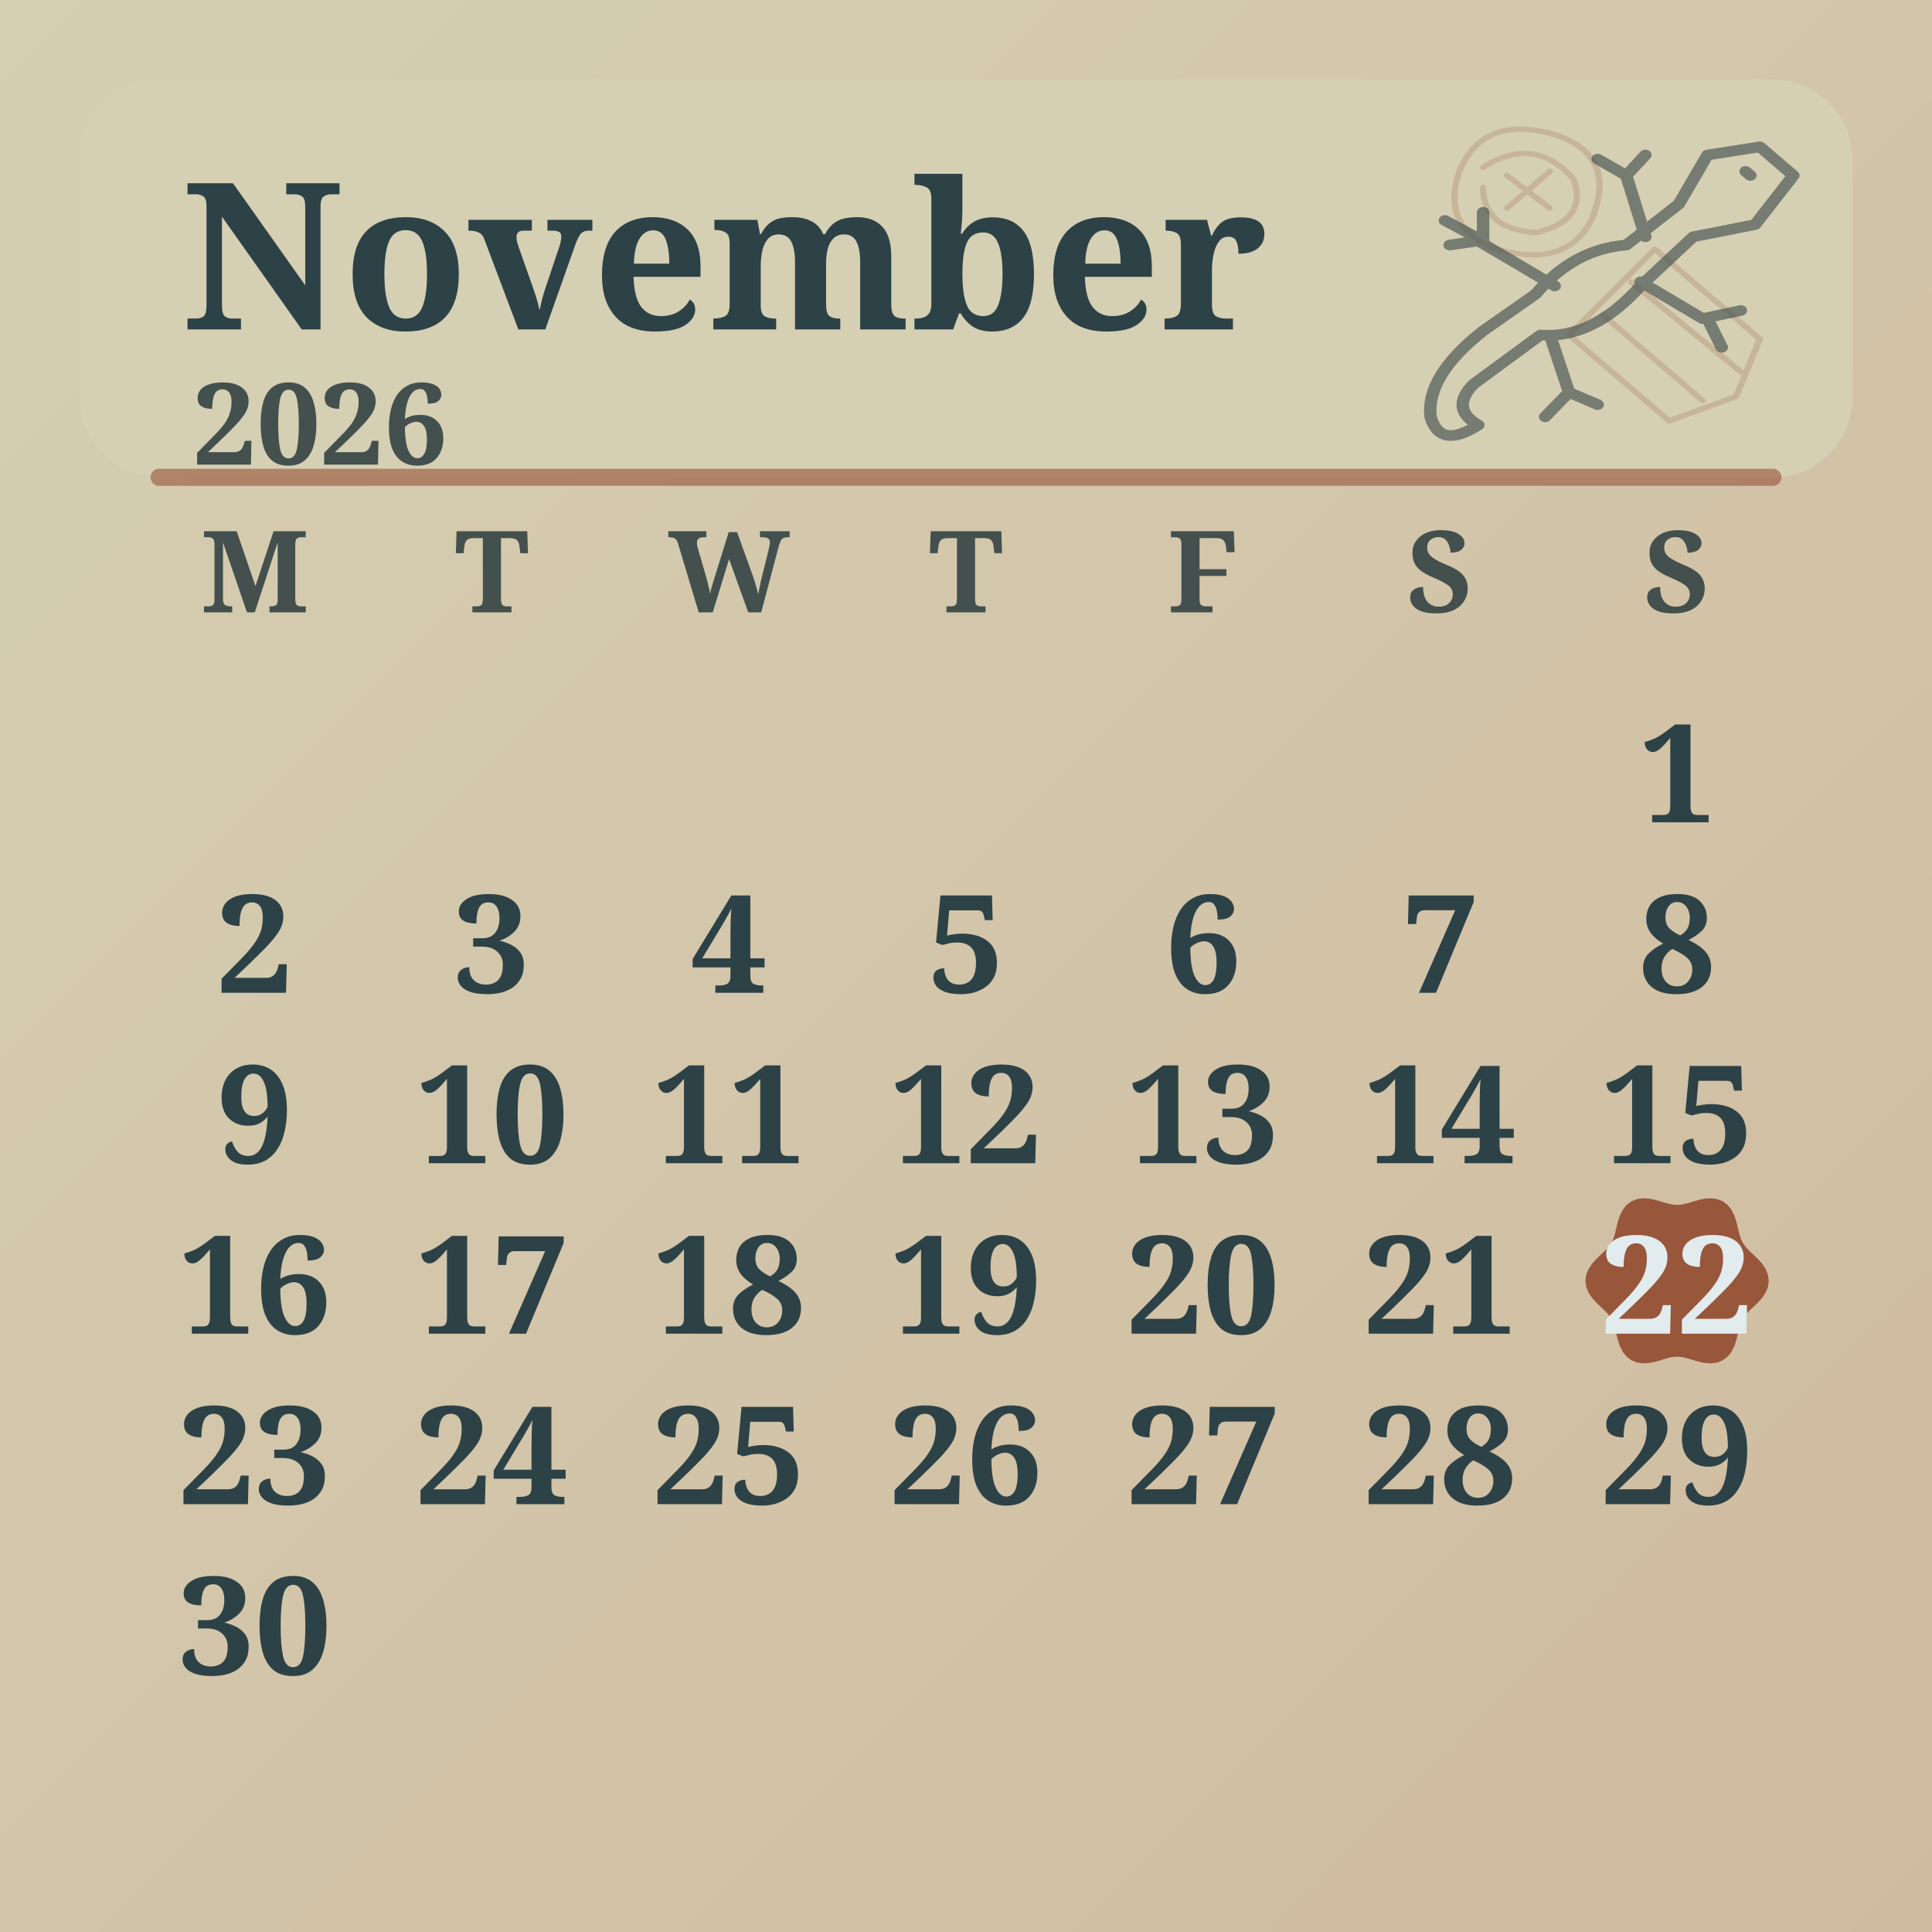
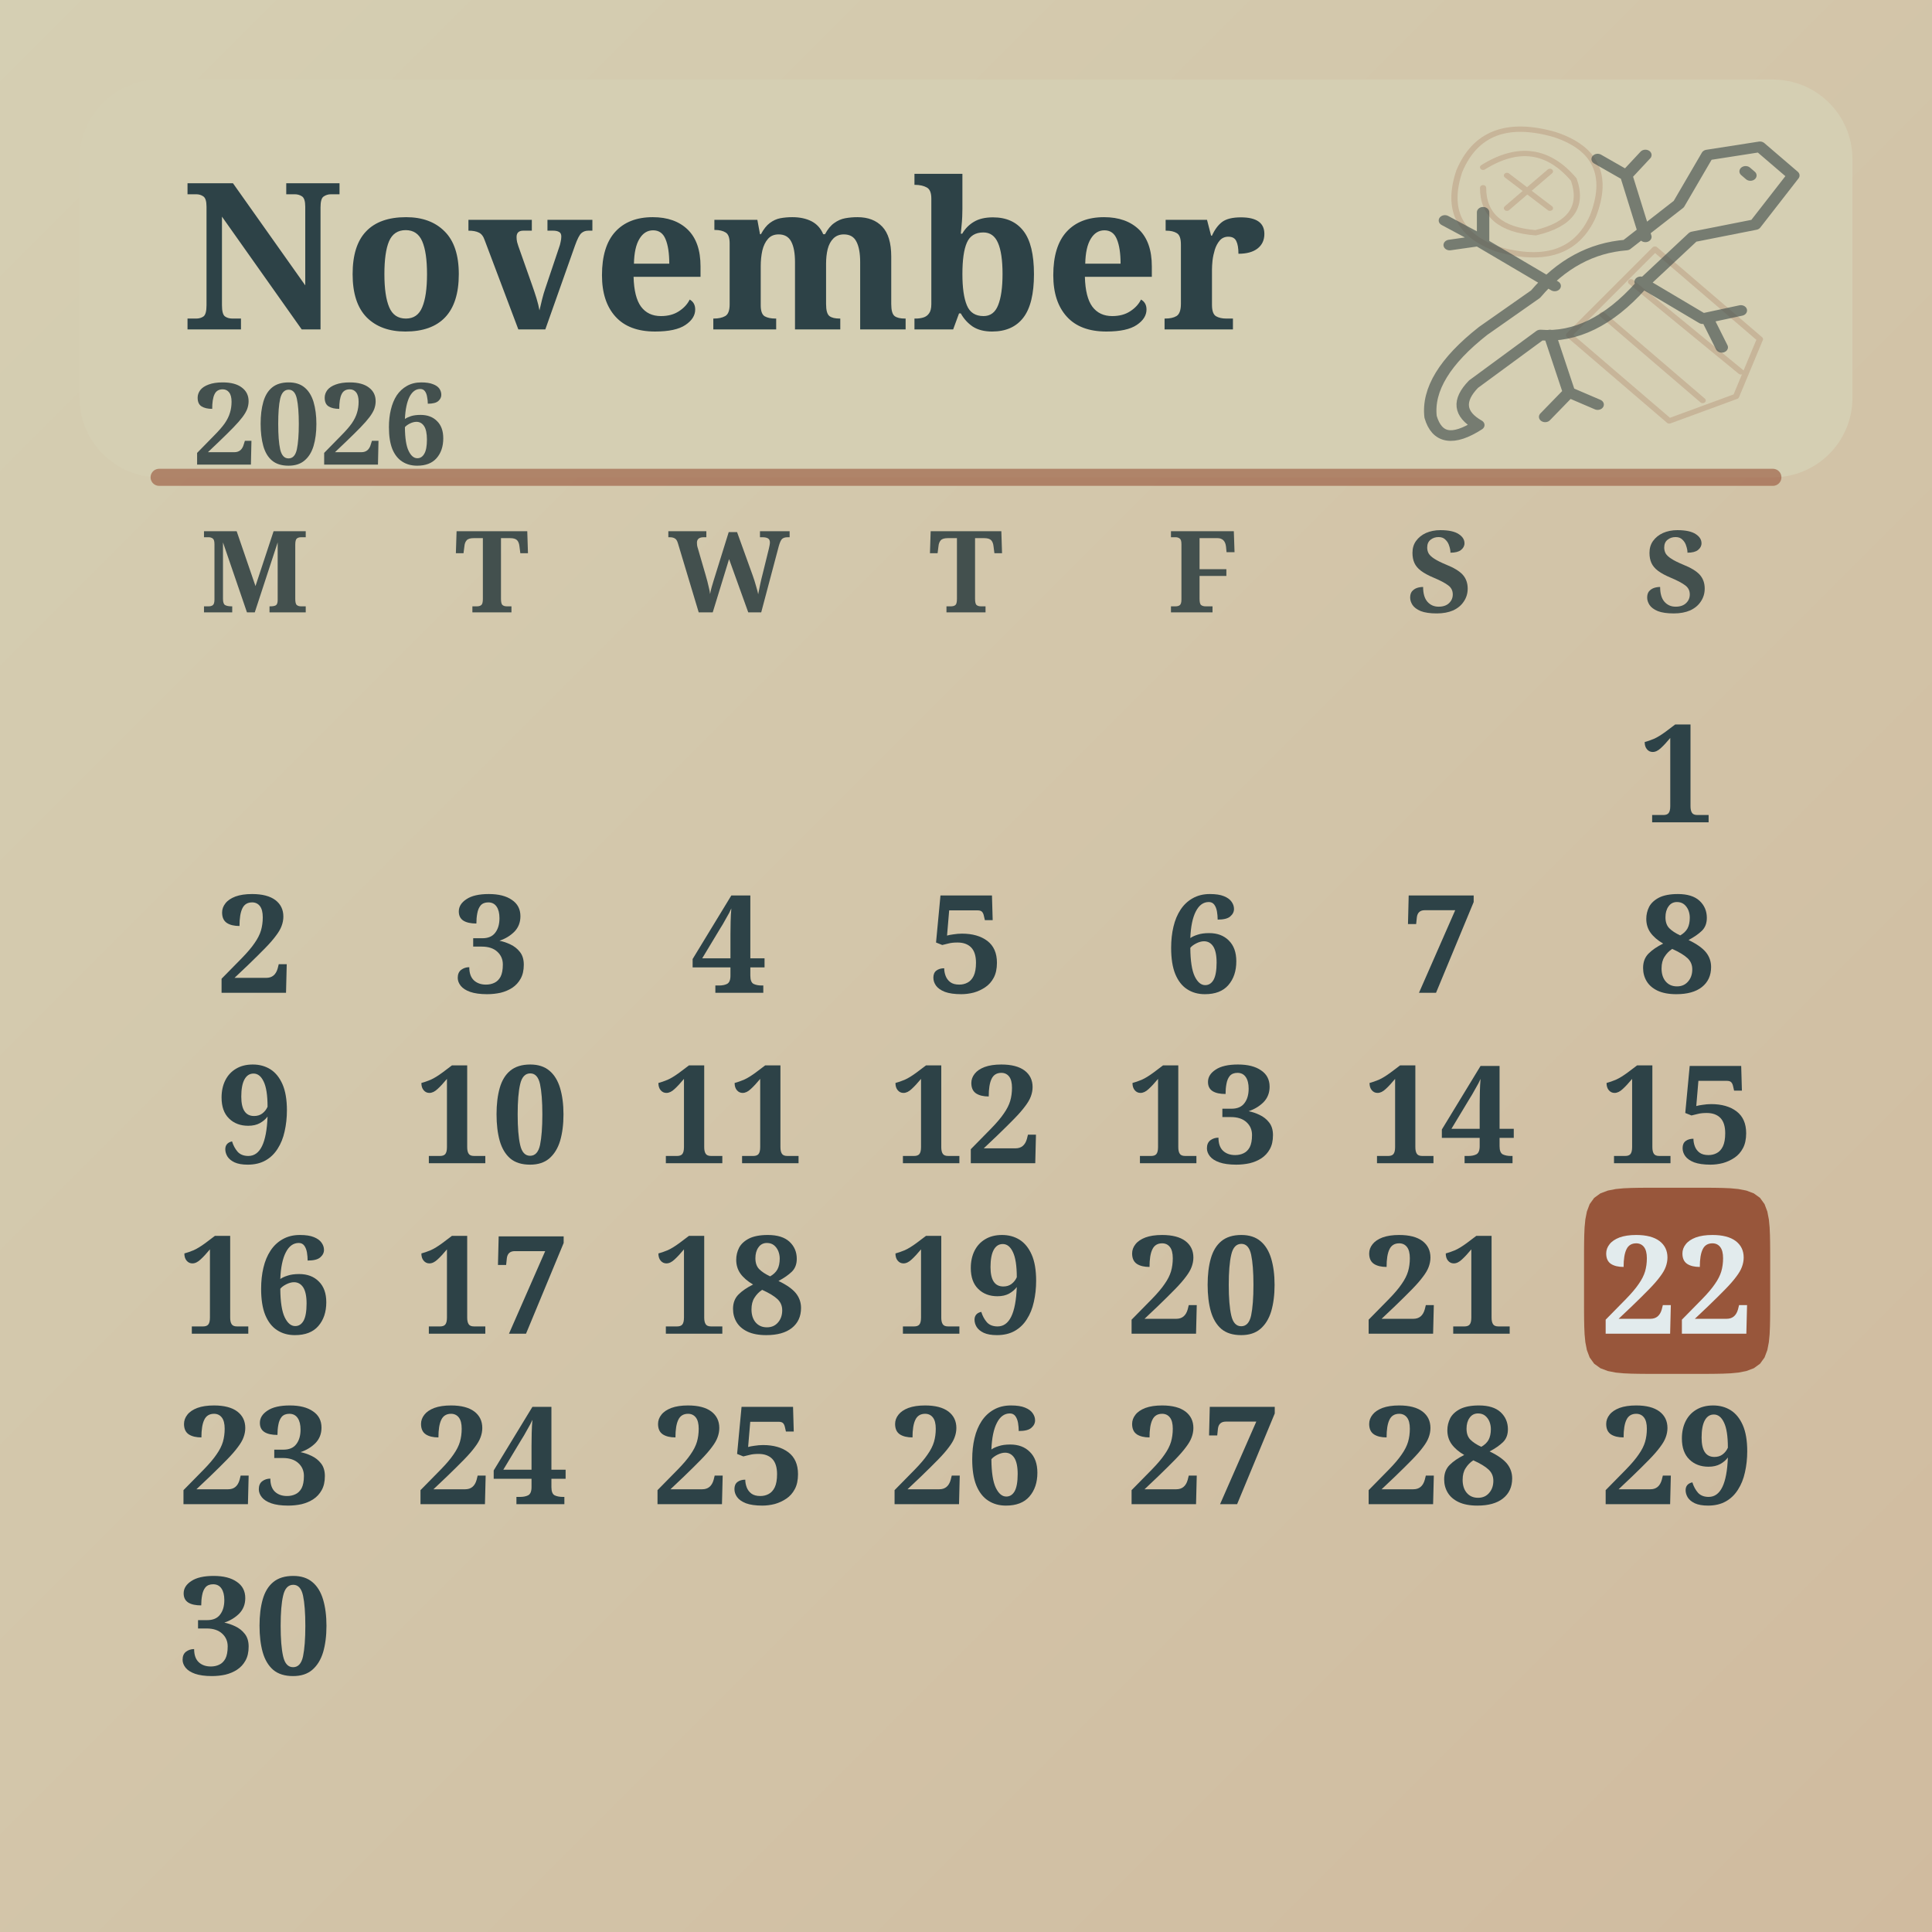
<svg xmlns="http://www.w3.org/2000/svg" width="170" height="170" viewBox="0 0 170 170">
  <defs>
    <linearGradient id="paint" x1="0" y1="0" x2="1" y2="1">
      <stop stop-color="#D5CFB3" />
      <stop offset="1" stop-color="#D0BB9F" />
    </linearGradient>
  </defs>
  <rect width="170" height="170" fill="url(#paint)" />
  <g font-family="Georgia,serif" style="font-variant-numeric:tabular-nums">
    <rect x="7" y="7" width="156" height="35" rx="7" fill="#D5CFB3" opacity="1" />
    <line x1="14" y1="42" x2="156" y2="42" stroke="#98563B" opacity="0.62" stroke-width="1.5" stroke-linecap="round" />
    <path d="M 20 28 Q 25 14 40 19 Q 53 24 48 39 Q 43 52 28 47 Q 16 42 20 28 Z M 25 27 Q 36 19 44 30 Q 47 40 36 43 Q 25 42 25 32 M 61 47 L 83 69 L 78 83 L 64 89 L 43 68 Z M 50 63 L 71 84 M 56 55 L 79 77 M 30 29 L 39 37 M 39 28 L 30 37" transform="translate(120 5) scale(0.42 0.36)" fill="none" stroke="#98563B" stroke-width="1.3" stroke-linecap="round" stroke-linejoin="round" opacity="0.22" />
    <path d="M 25 67 Q 13 78 14 88 Q 16 96 24 90 Q 18 86 23 80 L 37 68 Q 48 69 58 56 L 69 44 L 82 41 L 90 29 L 83 22 L 72 24 L 66 36 L 55 46 Q 44 47 36 58 L 25 67 M 40 56 L 24 45 L 18 46 M 25 45 L 25 38 M 25 45 L 17 40 M 59 44 L 55 29 L 59 24 M 55 29 L 49 25 M 58 55 L 71 64 L 79 62 M 72 64 L 75 71 M 39 68 L 43 82 L 49 85 M 43 82 L 38 88 M 80 28 L 81 29" transform="translate(120 5) scale(0.42 0.36)" fill="none" stroke="#43504E" stroke-width="2.6" stroke-linecap="round" stroke-linejoin="round" opacity="0.65" />
    <text x="16" y="22" font-size="18" font-weight="700" fill="#2D4247" text-anchor="start" dominant-baseline="central" alignment-baseline="central">November</text>
    <text x="17" y="37" font-size="10" font-weight="600" fill="#43504E" text-anchor="start" dominant-baseline="central" alignment-baseline="central">2026</text>
    <text x="22.429" y="50" font-size="10" font-weight="600" fill="#43504E" text-anchor="middle" dominant-baseline="central" alignment-baseline="central">M</text>
    <text x="43.286" y="50" font-size="10" font-weight="600" fill="#43504E" text-anchor="middle" dominant-baseline="central" alignment-baseline="central">T</text>
    <text x="64.143" y="50" font-size="10" font-weight="600" fill="#43504E" text-anchor="middle" dominant-baseline="central" alignment-baseline="central">W</text>
    <text x="85" y="50" font-size="10" font-weight="600" fill="#43504E" text-anchor="middle" dominant-baseline="central" alignment-baseline="central">T</text>
    <text x="105.857" y="50" font-size="10" font-weight="600" fill="#43504E" text-anchor="middle" dominant-baseline="central" alignment-baseline="central">F</text>
    <text x="126.714" y="50" font-size="10" font-weight="600" fill="#43504E" text-anchor="middle" dominant-baseline="central" alignment-baseline="central">S</text>
    <text x="147.571" y="50" font-size="10" font-weight="600" fill="#43504E" text-anchor="middle" dominant-baseline="central" alignment-baseline="central">S</text>
    <text x="147.571" y="67.7" font-size="12" font-weight="550" fill="#2D4247" text-anchor="middle" dominant-baseline="central" alignment-baseline="central">1</text>
    <text x="22.429" y="82.7" font-size="12" font-weight="550" fill="#2D4247" text-anchor="middle" dominant-baseline="central" alignment-baseline="central">2</text>
    <text x="43.286" y="82.7" font-size="12" font-weight="550" fill="#2D4247" text-anchor="middle" dominant-baseline="central" alignment-baseline="central">3</text>
    <text x="64.143" y="82.7" font-size="12" font-weight="550" fill="#2D4247" text-anchor="middle" dominant-baseline="central" alignment-baseline="central">4</text>
    <text x="85" y="82.7" font-size="12" font-weight="550" fill="#2D4247" text-anchor="middle" dominant-baseline="central" alignment-baseline="central">5</text>
    <text x="105.857" y="82.7" font-size="12" font-weight="550" fill="#2D4247" text-anchor="middle" dominant-baseline="central" alignment-baseline="central">6</text>
    <text x="126.714" y="82.7" font-size="12" font-weight="550" fill="#2D4247" text-anchor="middle" dominant-baseline="central" alignment-baseline="central">7</text>
    <text x="147.571" y="82.7" font-size="12" font-weight="550" fill="#2D4247" text-anchor="middle" dominant-baseline="central" alignment-baseline="central">8</text>
    <text x="22.429" y="97.7" font-size="12" font-weight="550" fill="#2D4247" text-anchor="middle" dominant-baseline="central" alignment-baseline="central">9</text>
    <text x="43.286" y="97.7" font-size="12" font-weight="550" fill="#2D4247" text-anchor="middle" dominant-baseline="central" alignment-baseline="central">10</text>
    <text x="64.143" y="97.7" font-size="12" font-weight="550" fill="#2D4247" text-anchor="middle" dominant-baseline="central" alignment-baseline="central">11</text>
    <text x="85" y="97.7" font-size="12" font-weight="550" fill="#2D4247" text-anchor="middle" dominant-baseline="central" alignment-baseline="central">12</text>
    <text x="105.857" y="97.7" font-size="12" font-weight="550" fill="#2D4247" text-anchor="middle" dominant-baseline="central" alignment-baseline="central">13</text>
    <text x="126.714" y="97.7" font-size="12" font-weight="550" fill="#2D4247" text-anchor="middle" dominant-baseline="central" alignment-baseline="central">14</text>
    <text x="147.571" y="97.7" font-size="12" font-weight="550" fill="#2D4247" text-anchor="middle" dominant-baseline="central" alignment-baseline="central">15</text>
    <text x="22.429" y="112.7" font-size="12" font-weight="550" fill="#2D4247" text-anchor="middle" dominant-baseline="central" alignment-baseline="central">16</text>
    <text x="43.286" y="112.7" font-size="12" font-weight="550" fill="#2D4247" text-anchor="middle" dominant-baseline="central" alignment-baseline="central">17</text>
    <text x="64.143" y="112.7" font-size="12" font-weight="550" fill="#2D4247" text-anchor="middle" dominant-baseline="central" alignment-baseline="central">18</text>
    <text x="85" y="112.7" font-size="12" font-weight="550" fill="#2D4247" text-anchor="middle" dominant-baseline="central" alignment-baseline="central">19</text>
    <text x="105.857" y="112.7" font-size="12" font-weight="550" fill="#2D4247" text-anchor="middle" dominant-baseline="central" alignment-baseline="central">20</text>
    <text x="126.714" y="112.7" font-size="12" font-weight="550" fill="#2D4247" text-anchor="middle" dominant-baseline="central" alignment-baseline="central">21</text>
-     <path d="M 94.82 50 L 94.43 52.91 L 93.31 55.7 L 91.61 58.28 L 89.55 60.6 L 87.38 62.69 L 85.31 64.62 L 83.52 66.53 L 82.11 68.54 L 81.08 70.77 L 80.32 73.26 L 79.68 76.02 L 78.96 78.96 L 77.98 81.9 L 76.59 84.66 L 74.74 87.02 L 72.41 88.81 L 69.69 89.93 L 66.72 90.36 L 63.64 90.18 L 60.6 89.55 L 57.7 88.71 L 54.99 87.89 L 52.44 87.3 L 50 87.08 L 47.56 87.3 L 45.01 87.89 L 42.3 88.71 L 39.4 89.55 L 36.36 90.18 L 33.28 90.36 L 30.31 89.93 L 27.59 88.81 L 25.26 87.02 L 23.41 84.66 L 22.02 81.9 L 21.04 78.96 L 20.32 76.02 L 19.68 73.26 L 18.92 70.77 L 17.89 68.54 L 16.48 66.53 L 14.69 64.62 L 12.62 62.69 L 10.45 60.6 L 8.39 58.28 L 6.69 55.7 L 5.57 52.91 L 5.18 50 L 5.57 47.09 L 6.69 44.3 L 8.39 41.72 L 10.45 39.4 L 12.62 37.31 L 14.69 35.38 L 16.48 33.47 L 17.89 31.46 L 18.92 29.23 L 19.68 26.74 L 20.32 23.98 L 21.04 21.04 L 22.02 18.1 L 23.41 15.34 L 25.26 12.98 L 27.59 11.19 L 30.31 10.07 L 33.28 9.64 L 36.36 9.82 L 39.4 10.45 L 42.3 11.29 L 45.01 12.11 L 47.56 12.7 L 50 12.92 L 52.44 12.7 L 54.99 12.11 L 57.7 11.29 L 60.6 10.45 L 63.64 9.82 L 66.72 9.64 L 69.69 10.07 L 72.41 11.19 L 74.74 12.98 L 76.59 15.34 L 77.98 18.1 L 78.96 21.04 L 79.68 23.98 L 80.32 26.74 L 81.08 29.23 L 82.11 31.46 L 83.52 33.47 L 85.31 35.38 L 87.38 37.31 L 89.55 39.4 L 91.61 41.72 L 93.31 44.3 L 94.43 47.09 Z" transform="translate(138.5714 103.7) scale(0.18 0.18)" fill="#98563B" opacity="1" />
+     <path d="M 95.5 50 L 95.5 52.98 L 95.5 55.99 L 95.5 59.05 L 95.5 62.19 L 95.49 65.44 L 95.46 68.83 L 95.39 72.38 L 95.23 76.11 L 94.86 79.97 L 94.11 83.85 L 92.74 87.49 L 90.54 90.54 L 87.49 92.74 L 83.85 94.11 L 79.97 94.86 L 76.11 95.23 L 72.38 95.39 L 68.83 95.46 L 65.44 95.49 L 62.19 95.5 L 59.05 95.5 L 55.99 95.5 L 52.98 95.5 L 50 95.5 L 47.02 95.5 L 44.01 95.5 L 40.95 95.5 L 37.81 95.5 L 34.56 95.49 L 31.17 95.46 L 27.62 95.39 L 23.89 95.23 L 20.03 94.86 L 16.15 94.11 L 12.51 92.74 L 9.46 90.54 L 7.26 87.49 L 5.89 83.85 L 5.14 79.97 L 4.77 76.11 L 4.61 72.38 L 4.54 68.83 L 4.51 65.44 L 4.5 62.19 L 4.5 59.05 L 4.5 55.99 L 4.5 52.98 L 4.5 50 L 4.5 47.02 L 4.5 44.01 L 4.5 40.95 L 4.5 37.81 L 4.51 34.56 L 4.54 31.17 L 4.61 27.62 L 4.77 23.89 L 5.14 20.03 L 5.89 16.15 L 7.26 12.51 L 9.46 9.46 L 12.51 7.26 L 16.15 5.89 L 20.03 5.14 L 23.89 4.77 L 27.62 4.61 L 31.17 4.54 L 34.56 4.51 L 37.81 4.5 L 40.95 4.5 L 44.01 4.5 L 47.02 4.5 L 50 4.5 L 52.98 4.5 L 55.99 4.5 L 59.05 4.5 L 62.19 4.5 L 65.44 4.51 L 68.83 4.54 L 72.38 4.61 L 76.11 4.77 L 79.97 5.14 L 83.85 5.89 L 87.49 7.26 L 90.54 9.46 L 92.74 12.51 L 94.11 16.15 L 94.86 20.03 L 95.23 23.89 L 95.39 27.62 L 95.46 31.17 L 95.49 34.56 L 95.5 37.81 L 95.5 40.95 L 95.5 44.01 L 95.5 47.02 Z" transform="translate(138.5714 103.7) scale(0.18 0.18)" fill="#98563B" opacity="1" />
    <text x="147.571" y="112.7" font-size="12" font-weight="700" fill="#E2EBED" text-anchor="middle" dominant-baseline="central" alignment-baseline="central">22</text>
    <text x="22.429" y="127.7" font-size="12" font-weight="550" fill="#2D4247" text-anchor="middle" dominant-baseline="central" alignment-baseline="central">23</text>
    <text x="43.286" y="127.7" font-size="12" font-weight="550" fill="#2D4247" text-anchor="middle" dominant-baseline="central" alignment-baseline="central">24</text>
    <text x="64.143" y="127.7" font-size="12" font-weight="550" fill="#2D4247" text-anchor="middle" dominant-baseline="central" alignment-baseline="central">25</text>
    <text x="85" y="127.7" font-size="12" font-weight="550" fill="#2D4247" text-anchor="middle" dominant-baseline="central" alignment-baseline="central">26</text>
    <text x="105.857" y="127.7" font-size="12" font-weight="550" fill="#2D4247" text-anchor="middle" dominant-baseline="central" alignment-baseline="central">27</text>
    <text x="126.714" y="127.7" font-size="12" font-weight="550" fill="#2D4247" text-anchor="middle" dominant-baseline="central" alignment-baseline="central">28</text>
    <text x="147.571" y="127.7" font-size="12" font-weight="550" fill="#2D4247" text-anchor="middle" dominant-baseline="central" alignment-baseline="central">29</text>
    <text x="22.429" y="142.7" font-size="12" font-weight="550" fill="#2D4247" text-anchor="middle" dominant-baseline="central" alignment-baseline="central">30</text>
  </g>
</svg>
